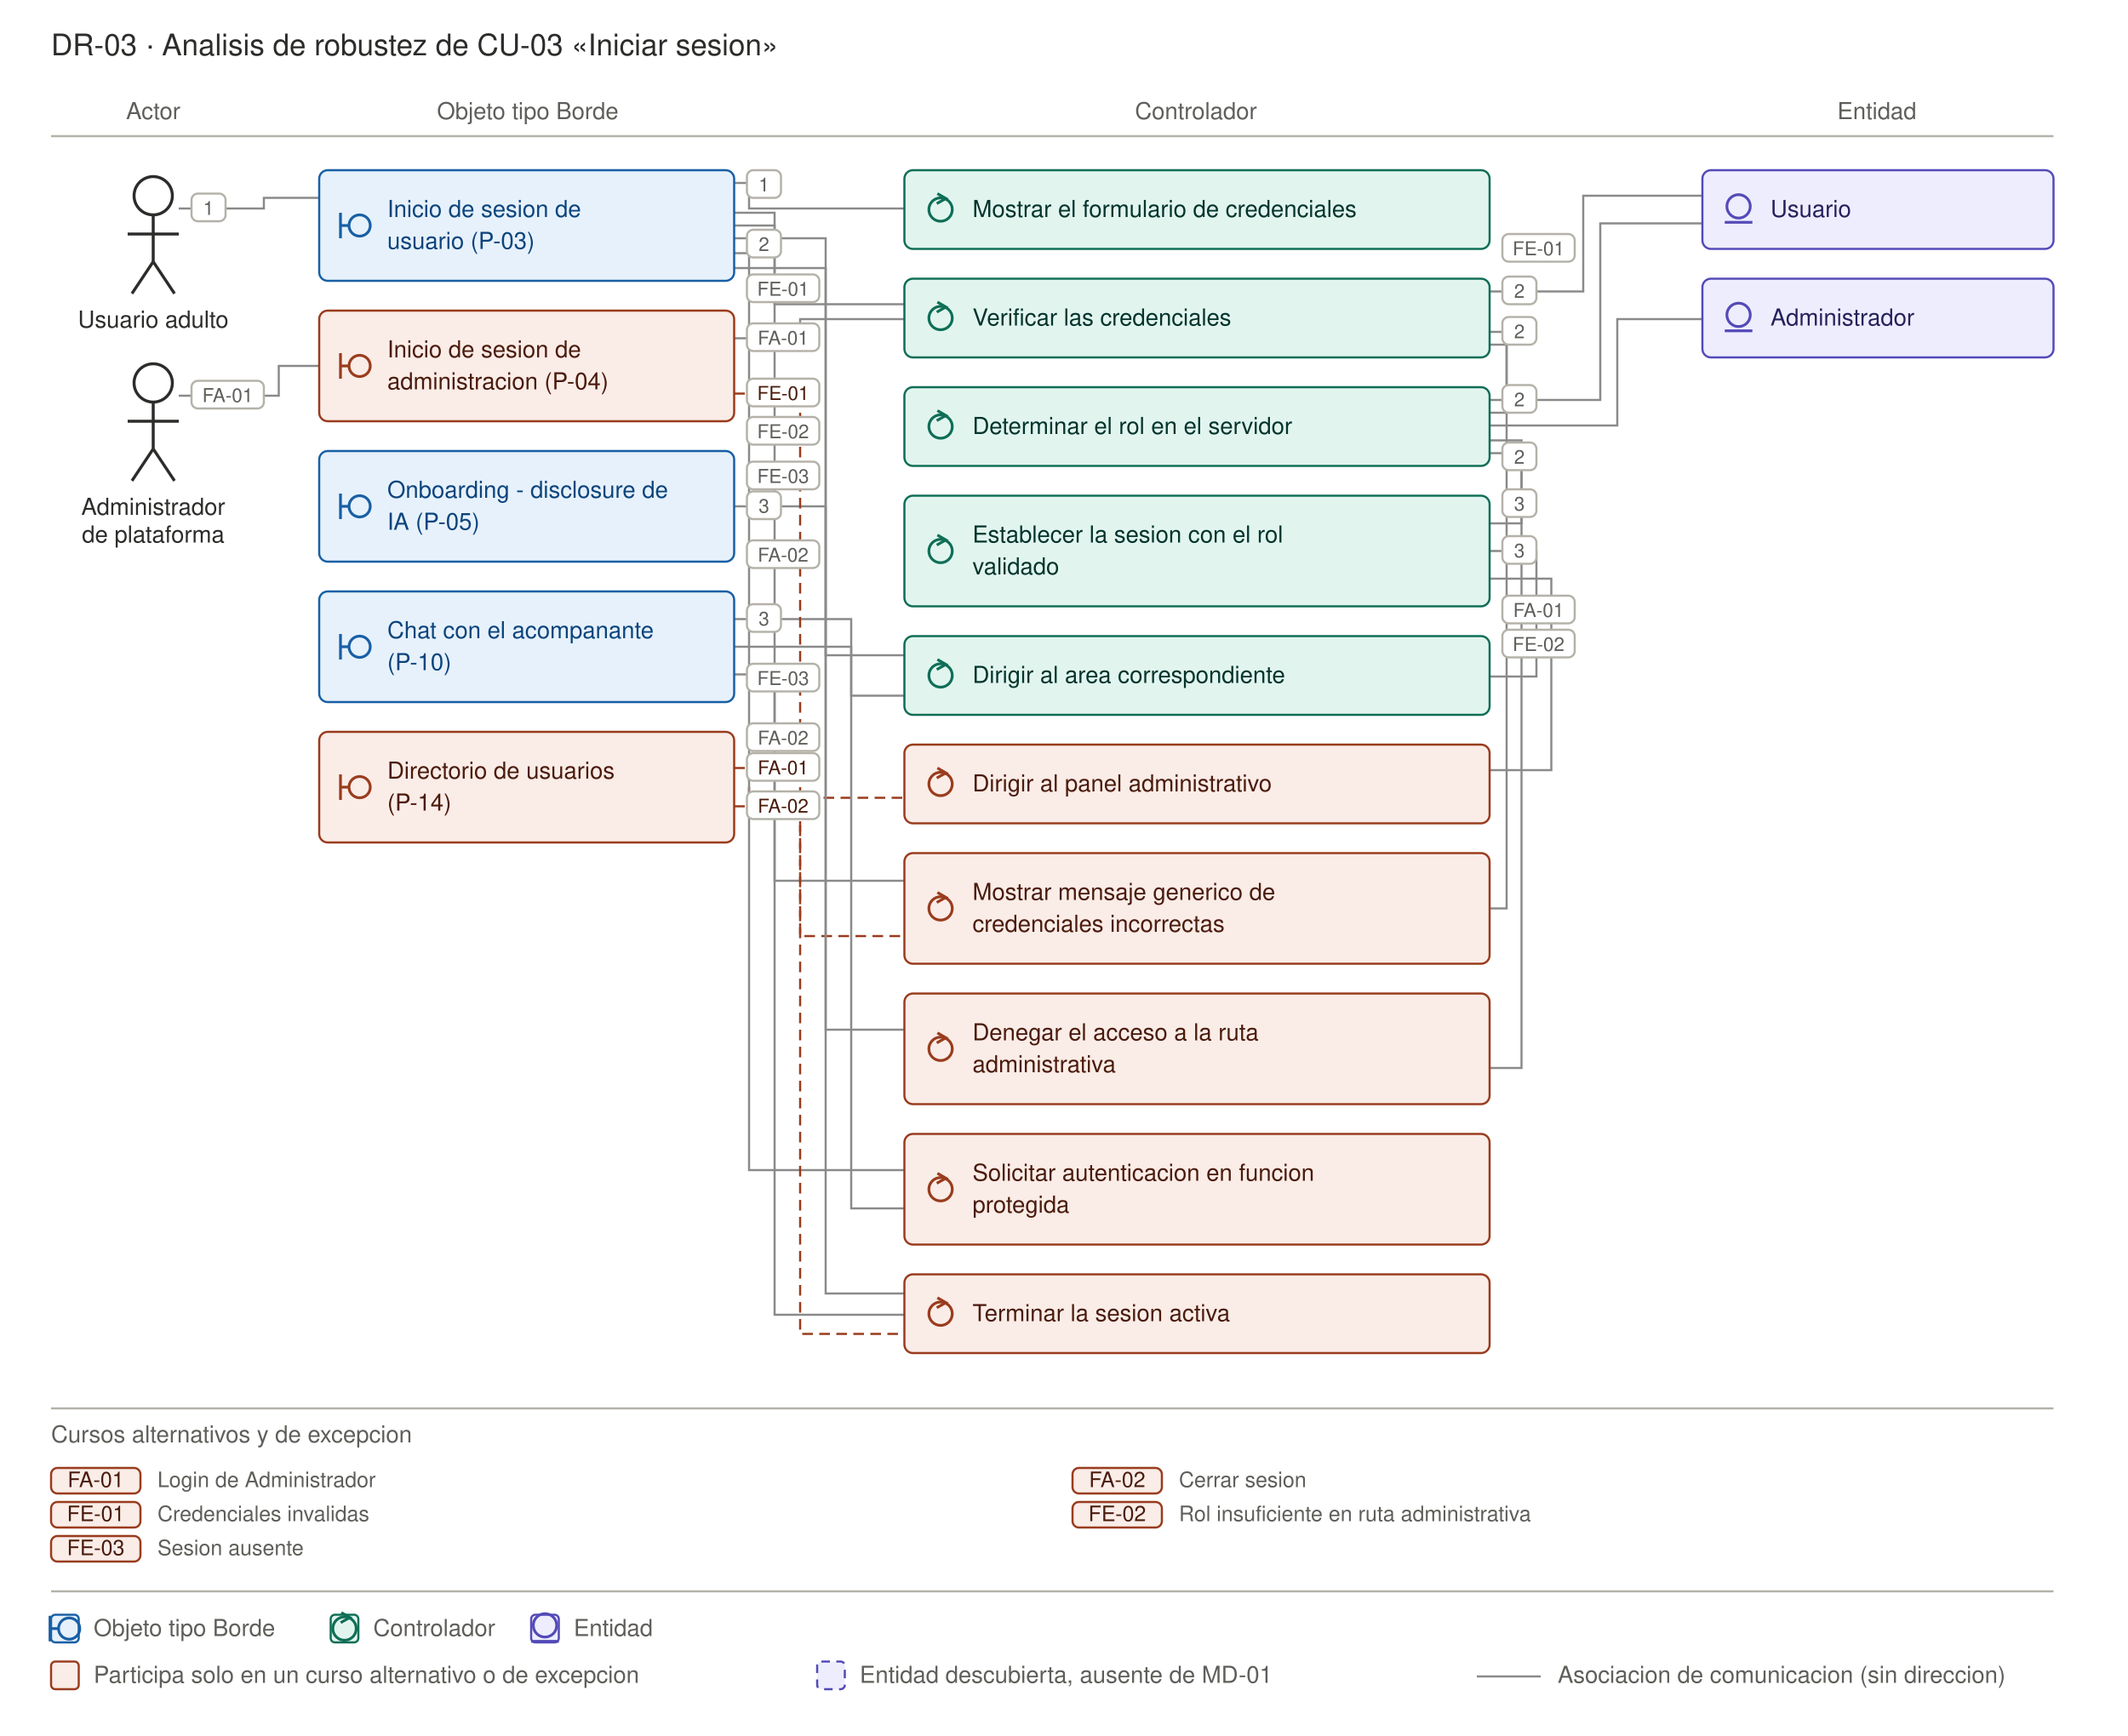
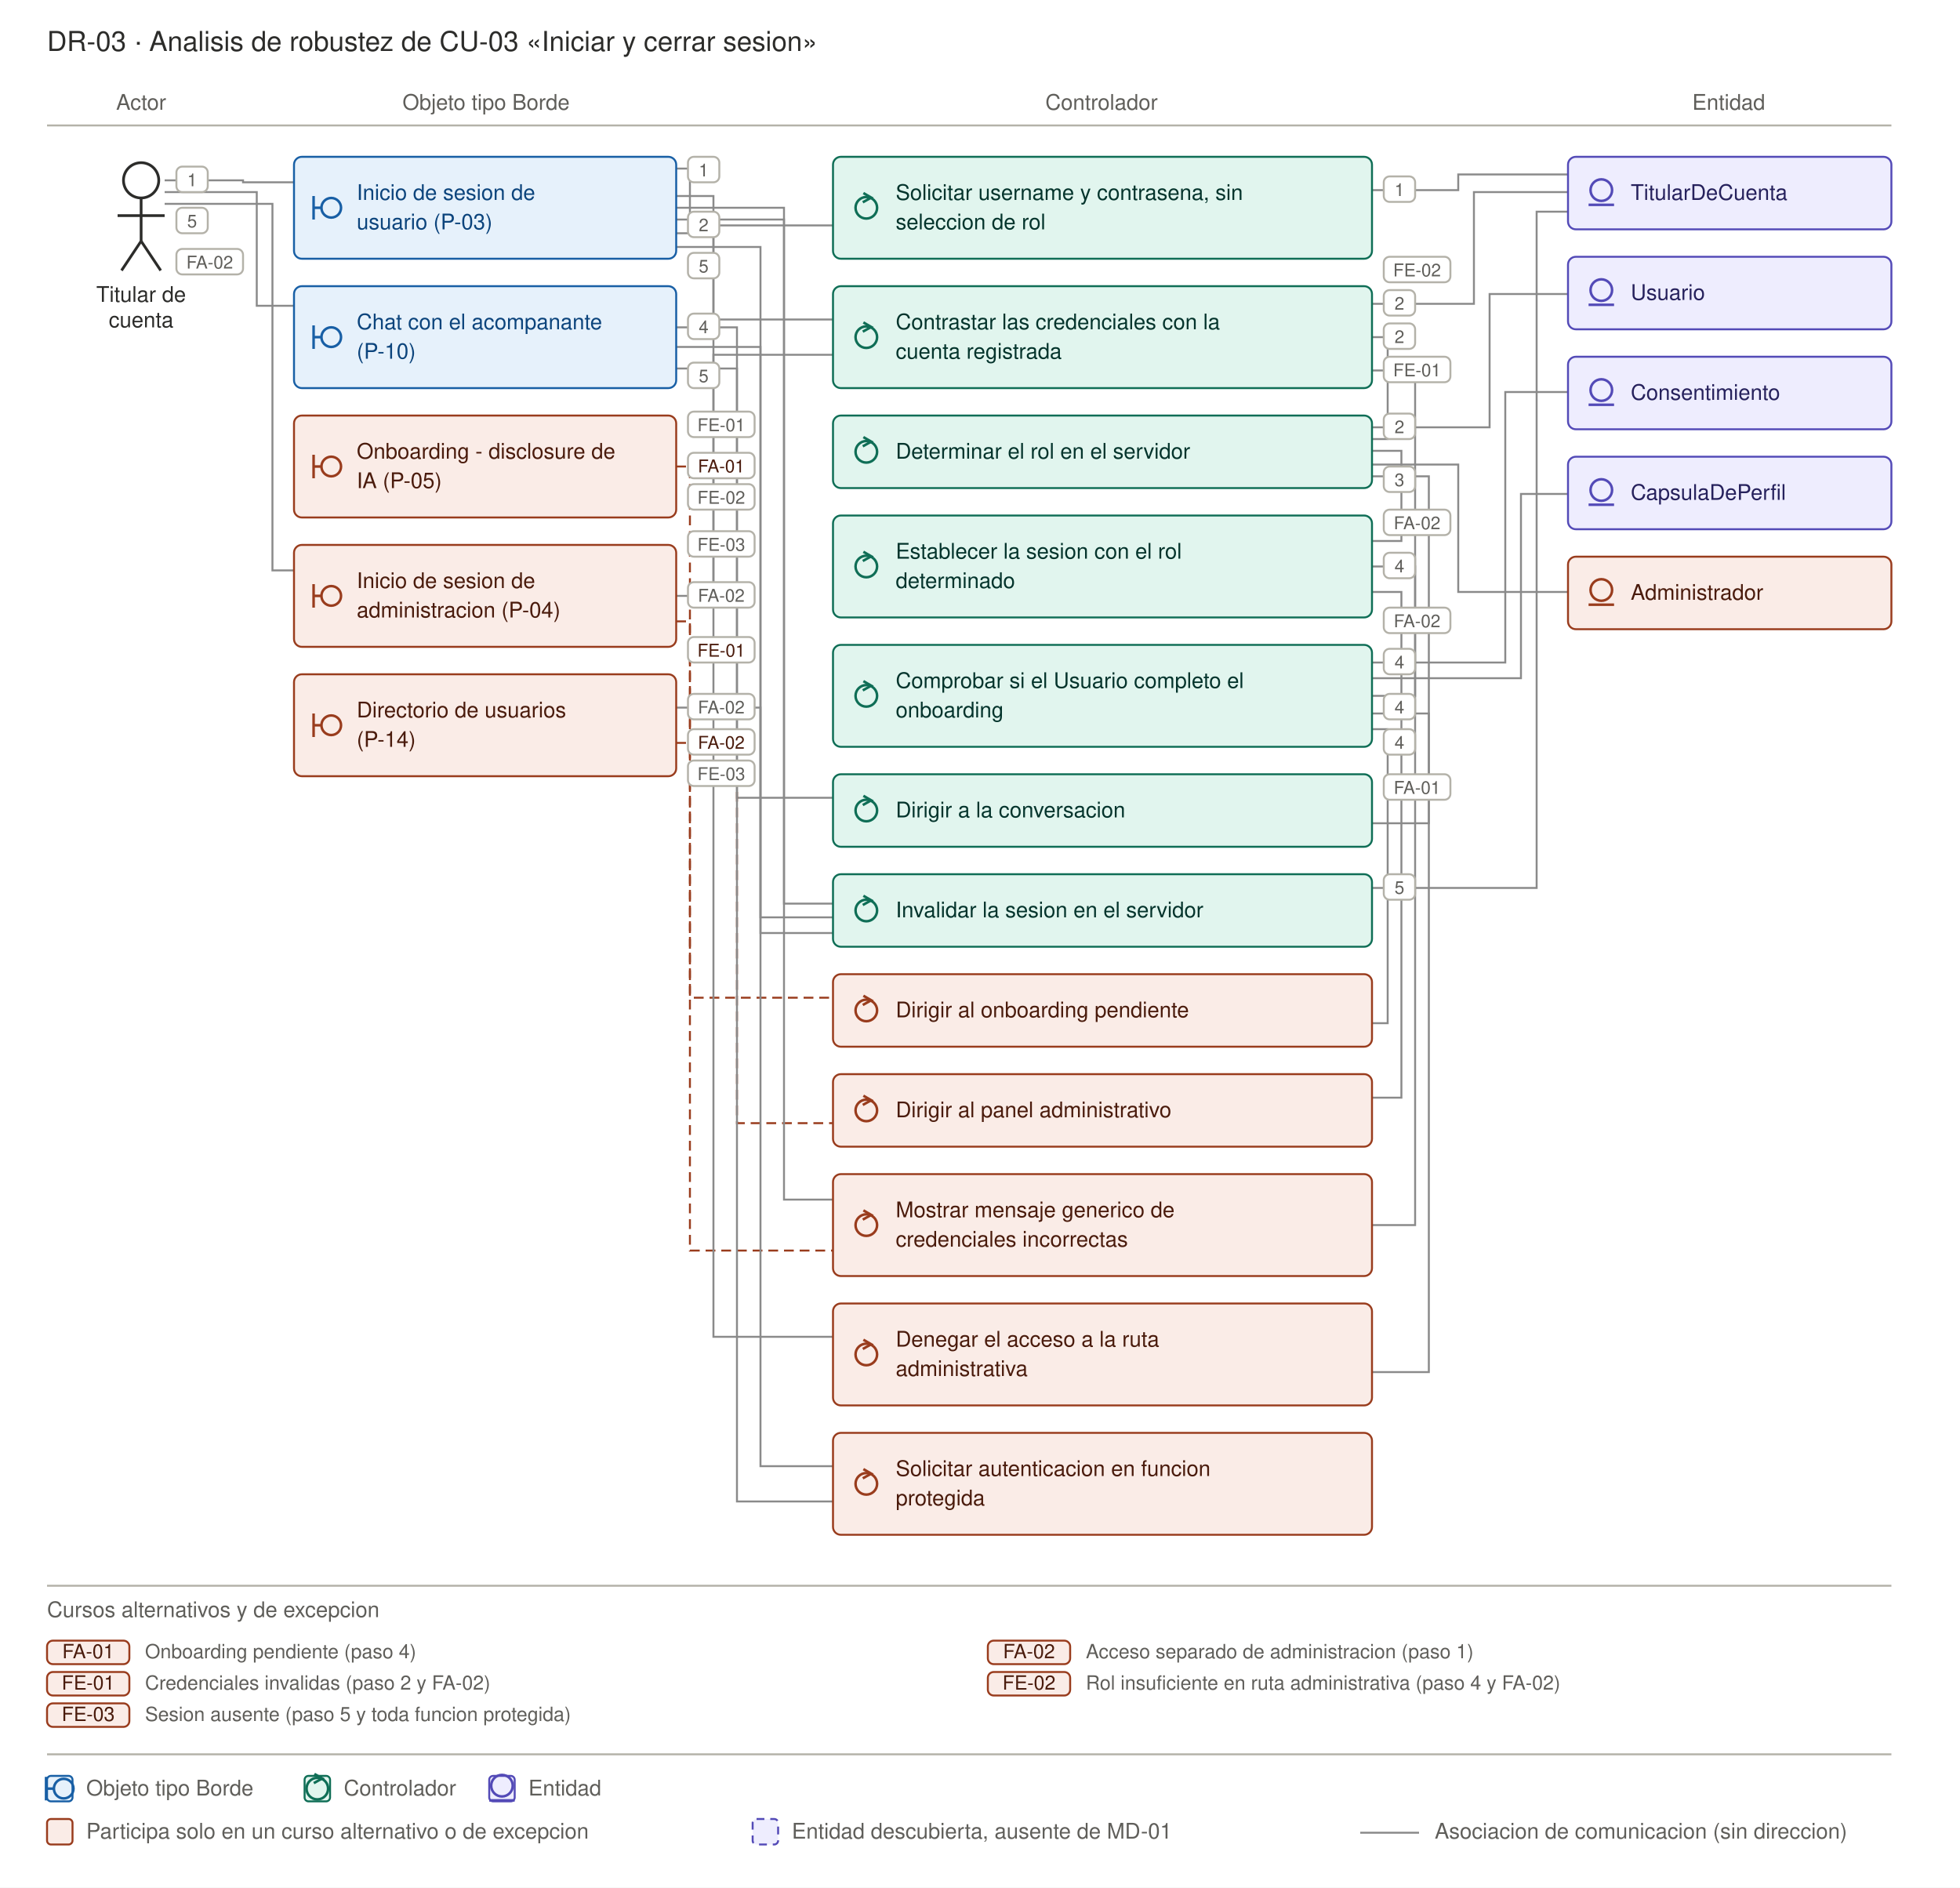
- <svg xmlns="http://www.w3.org/2000/svg" width="1000" height="816" viewBox="0 0 1000 816" role="img" font-family="Segoe UI, Helvetica, Arial, sans-serif">
-   <rect x="0" y="0" width="1000" height="816" fill="#FFFFFF" />
-   <text x="24" y="26" font-size="14" font-weight="500" fill="#2C2C2A">DR-03 · Analisis de robustez de CU-03 «Iniciar sesion»</text>
+ <svg xmlns="http://www.w3.org/2000/svg" width="1000" height="963" viewBox="0 0 1000 963" role="img" font-family="Segoe UI, Helvetica, Arial, sans-serif">
+   <rect x="0" y="0" width="1000" height="963" fill="#FFFFFF" />
+   <text x="24" y="26" font-size="14" font-weight="500" fill="#2C2C2A">DR-03 · Analisis de robustez de CU-03 «Iniciar y cerrar sesion»</text>
  <g font-size="11" font-weight="500" fill="#5F5E5A" text-anchor="middle">
    <text x="72" y="56">Actor</text>
    <text x="248" y="56">Objeto tipo Borde</text>
    <text x="562" y="56">Controlador</text>
    <text x="882" y="56">Entidad</text>
  </g>
  <line x1="24" y1="64" x2="965" y2="64" stroke="#B4B2A9" stroke-width="1" />
  <g fill="none" stroke="#8a8a8a" stroke-width="1">
-     <polyline points="84,98 124,98 124,93 150,93" />
-     <polyline points="84,186 131,186 131,172 150,172" />
-     <polyline points="345,86 352,86 352,98 425,98" />
-     <polyline points="345,100 364,100 364,143 425,143" />
-     <polyline points="345,159 376,159 376,150 425,150" />
-     <polyline points="700,137 744,137 744,92 800,92" />
-     <polyline points="700,156 708,156 708,194 700,194" />
-     <polyline points="700,188 752,188 752,105 800,105" />
-     <polyline points="700,200 760,200 760,150 800,150" />
-     <polyline points="700,207 715,207 715,246 700,246" />
-     <polyline points="700,259 722,259 722,318 700,318" />
-     <polyline points="345,238 388,238 388,308 425,308" />
-     <polyline points="345,291 400,291 400,327 425,327" />
-     <polyline points="700,272 729,272 729,362 700,362" />
-     <polyline points="345,361 352,361 352,375 425,375" stroke="#993C1D" stroke-dasharray="5 3" />
-     <polyline points="700,162 708,162 708,427 700,427" />
-     <polyline points="345,106 364,106 364,414 425,414" />
-     <polyline points="345,185 376,185 376,440 425,440" stroke="#993C1D" stroke-dasharray="5 3" />
-     <polyline points="700,213 715,213 715,502 700,502" />
-     <polyline points="345,112 388,112 388,484 425,484" />
-     <polyline points="345,304 400,304 400,568 425,568" />
-     <polyline points="345,119 352,119 352,550 425,550" />
-     <polyline points="345,317 364,317 364,618 425,618" />
-     <polyline points="345,379 376,379 376,627 425,627" stroke="#993C1D" stroke-dasharray="5 3" />
-     <polyline points="345,126 388,126 388,608 425,608" />
+     <polyline points="84,92 124,92 124,93 150,93" />
+     <polyline points="345,86 352,86 352,115 425,115" />
+     <polyline points="700,97 744,97 744,89 800,89" />
+     <polyline points="345,100 364,100 364,163 425,163" />
+     <polyline points="700,155 752,155 752,98 800,98" />
+     <polyline points="700,172 708,172 708,224 700,224" />
+     <polyline points="700,218 760,218 760,150 800,150" />
+     <polyline points="700,230 715,230 715,276 700,276" />
+     <polyline points="700,289 722,289 722,355 700,355" />
+     <polyline points="700,338 768,338 768,200 800,200" />
+     <polyline points="700,346 776,346 776,252 800,252" />
+     <polyline points="700,364 729,364 729,420 700,420" />
+     <polyline points="345,167 376,167 376,407 425,407" />
+     <polyline points="84,98 131,98 131,156 150,156" />
+     <polyline points="345,177 388,177 388,468 425,468" />
+     <polyline points="700,453 784,453 784,108 800,108" />
+     <polyline points="345,106 400,106 400,461 425,461" />
+     <polyline points="700,372 708,372 708,522 700,522" />
+     <polyline points="345,238 352,238 352,509 425,509" stroke="#993C1D" stroke-dasharray="5 3" />
+     <polyline points="84,104 139,104 139,291 150,291" />
+     <polyline points="345,304 364,304 364,181 425,181" />
+     <polyline points="700,237 744,237 744,302 800,302" />
+     <polyline points="700,302 715,302 715,560 700,560" />
+     <polyline points="345,379 376,379 376,573 425,573" stroke="#993C1D" stroke-dasharray="5 3" />
+     <polyline points="345,361 388,361 388,476 425,476" />
+     <polyline points="700,189 722,189 722,625 700,625" />
+     <polyline points="345,112 400,112 400,612 425,612" />
+     <polyline points="345,317 352,317 352,638 425,638" stroke="#993C1D" stroke-dasharray="5 3" />
+     <polyline points="700,243 729,243 729,700 700,700" />
+     <polyline points="345,119 364,119 364,682 425,682" />
+     <polyline points="345,188 376,188 376,766 425,766" />
+     <polyline points="345,126 388,126 388,748 425,748" />
  </g>
  <g fill="none" stroke="#2C2C2A" stroke-width="1.4">
    <circle cx="72.0" cy="92" r="9" />
    <line x1="72.0" y1="101" x2="72.0" y2="123" />
    <line x1="60.0" y1="110" x2="84.0" y2="110" />
    <line x1="72.0" y1="123" x2="62.0" y2="138" />
    <line x1="72.0" y1="123" x2="82.0" y2="138" />
  </g>
  <g font-size="11" text-anchor="middle" fill="#2C2C2A">
-     <text x="72" y="154">Usuario adulto</text>
-   </g>
-   <g fill="none" stroke="#2C2C2A" stroke-width="1.4">
-     <circle cx="72.0" cy="180" r="9" />
-     <line x1="72.0" y1="189" x2="72.0" y2="211" />
-     <line x1="60.0" y1="198" x2="84.0" y2="198" />
-     <line x1="72.0" y1="211" x2="62.0" y2="226" />
-     <line x1="72.0" y1="211" x2="82.0" y2="226" />
-   </g>
-   <g font-size="11" text-anchor="middle" fill="#2C2C2A">
-     <text x="72" y="242">Administrador</text>
-     <text x="72" y="255">de plataforma</text>
+     <text x="72" y="154">Titular de</text>
+     <text x="72" y="167">cuenta</text>
  </g>
  <rect x="150" y="80" width="195" height="52" rx="4" fill="#E6F1FB" stroke="#185FA5" />
  <g fill="none" stroke="#185FA5" stroke-width="1.3">
    <line x1="160" y1="100.0" x2="160" y2="112.0" />
    <line x1="160" y1="106.0" x2="164" y2="106.0" />
    <circle cx="169" cy="106.0" r="5" />
  </g>
  <g font-size="11" fill="#0C447C">
    <text x="182" y="102">Inicio de sesion de</text>
    <text x="182" y="117">usuario (P-03)</text>
  </g>
-   <rect x="150" y="146" width="195" height="52" rx="4" fill="#FAECE7" stroke="#993C1D" />
-   <g fill="none" stroke="#993C1D" stroke-width="1.3">
+   <rect x="150" y="146" width="195" height="52" rx="4" fill="#E6F1FB" stroke="#185FA5" />
+   <g fill="none" stroke="#185FA5" stroke-width="1.3">
    <line x1="160" y1="166.0" x2="160" y2="178.0" />
    <line x1="160" y1="172.0" x2="164" y2="172.0" />
    <circle cx="169" cy="172.0" r="5" />
  </g>
-   <g font-size="11" fill="#4A1B0C">
-     <text x="182" y="168">Inicio de sesion de</text>
-     <text x="182" y="183">administracion (P-04)</text>
-   </g>
-   <rect x="150" y="212" width="195" height="52" rx="4" fill="#E6F1FB" stroke="#185FA5" />
-   <g fill="none" stroke="#185FA5" stroke-width="1.3">
+   <g font-size="11" fill="#0C447C">
+     <text x="182" y="168">Chat con el acompanante</text>
+     <text x="182" y="183">(P-10)</text>
+   </g>
+   <rect x="150" y="212" width="195" height="52" rx="4" fill="#FAECE7" stroke="#993C1D" />
+   <g fill="none" stroke="#993C1D" stroke-width="1.3">
    <line x1="160" y1="232.0" x2="160" y2="244.0" />
    <line x1="160" y1="238.0" x2="164" y2="238.0" />
    <circle cx="169" cy="238.0" r="5" />
  </g>
-   <g font-size="11" fill="#0C447C">
+   <g font-size="11" fill="#4A1B0C">
    <text x="182" y="234">Onboarding - disclosure de</text>
    <text x="182" y="249">IA (P-05)</text>
  </g>
-   <rect x="150" y="278" width="195" height="52" rx="4" fill="#E6F1FB" stroke="#185FA5" />
-   <g fill="none" stroke="#185FA5" stroke-width="1.3">
+   <rect x="150" y="278" width="195" height="52" rx="4" fill="#FAECE7" stroke="#993C1D" />
+   <g fill="none" stroke="#993C1D" stroke-width="1.3">
    <line x1="160" y1="298.0" x2="160" y2="310.0" />
    <line x1="160" y1="304.0" x2="164" y2="304.0" />
    <circle cx="169" cy="304.0" r="5" />
  </g>
-   <g font-size="11" fill="#0C447C">
-     <text x="182" y="300">Chat con el acompanante</text>
-     <text x="182" y="315">(P-10)</text>
+   <g font-size="11" fill="#4A1B0C">
+     <text x="182" y="300">Inicio de sesion de</text>
+     <text x="182" y="315">administracion (P-04)</text>
  </g>
  <rect x="150" y="344" width="195" height="52" rx="4" fill="#FAECE7" stroke="#993C1D" />
  <g fill="none" stroke="#993C1D" stroke-width="1.3">
    <line x1="160" y1="364.0" x2="160" y2="376.0" />
    <line x1="160" y1="370.0" x2="164" y2="370.0" />
    <circle cx="169" cy="370.0" r="5" />
  </g>
  <g font-size="11" fill="#4A1B0C">
    <text x="182" y="366">Directorio de usuarios</text>
    <text x="182" y="381">(P-14)</text>
  </g>
-   <rect x="425" y="80" width="275" height="37" rx="4" fill="#E1F5EE" stroke="#0F6E56" />
-   <g fill="none" stroke="#0F6E56" stroke-width="1.3">
-     <circle cx="442" cy="98.5" r="5.5" />
-     <polyline points="440.5,91.0 444.5,93.3 440.2,95.7" />
-   </g>
-   <g font-size="11" fill="#04342C">
-     <text x="457" y="102">Mostrar el formulario de credenciales</text>
-   </g>
-   <rect x="425" y="131" width="275" height="37" rx="4" fill="#E1F5EE" stroke="#0F6E56" />
-   <g fill="none" stroke="#0F6E56" stroke-width="1.3">
-     <circle cx="442" cy="149.5" r="5.5" />
-     <polyline points="440.5,142.0 444.5,144.3 440.2,146.7" />
-   </g>
-   <g font-size="11" fill="#04342C">
-     <text x="457" y="153">Verificar las credenciales</text>
-   </g>
-   <rect x="425" y="182" width="275" height="37" rx="4" fill="#E1F5EE" stroke="#0F6E56" />
-   <g fill="none" stroke="#0F6E56" stroke-width="1.3">
-     <circle cx="442" cy="200.5" r="5.5" />
-     <polyline points="440.5,193.0 444.5,195.3 440.2,197.7" />
-   </g>
-   <g font-size="11" fill="#04342C">
-     <text x="457" y="204">Determinar el rol en el servidor</text>
-   </g>
-   <rect x="425" y="233" width="275" height="52" rx="4" fill="#E1F5EE" stroke="#0F6E56" />
-   <g fill="none" stroke="#0F6E56" stroke-width="1.3">
-     <circle cx="442" cy="259.0" r="5.5" />
-     <polyline points="440.5,251.5 444.5,253.8 440.2,256.2" />
-   </g>
-   <g font-size="11" fill="#04342C">
-     <text x="457" y="255">Establecer la sesion con el rol</text>
-     <text x="457" y="270">validado</text>
-   </g>
-   <rect x="425" y="299" width="275" height="37" rx="4" fill="#E1F5EE" stroke="#0F6E56" />
-   <g fill="none" stroke="#0F6E56" stroke-width="1.3">
-     <circle cx="442" cy="317.5" r="5.5" />
-     <polyline points="440.5,310.0 444.5,312.3 440.2,314.7" />
-   </g>
-   <g font-size="11" fill="#04342C">
-     <text x="457" y="321">Dirigir al area correspondiente</text>
-   </g>
-   <rect x="425" y="350" width="275" height="37" rx="4" fill="#FAECE7" stroke="#993C1D" />
-   <g fill="none" stroke="#993C1D" stroke-width="1.3">
-     <circle cx="442" cy="368.5" r="5.5" />
-     <polyline points="440.5,361.0 444.5,363.3 440.2,365.7" />
-   </g>
-   <g font-size="11" fill="#4A1B0C">
-     <text x="457" y="372">Dirigir al panel administrativo</text>
-   </g>
-   <rect x="425" y="401" width="275" height="52" rx="4" fill="#FAECE7" stroke="#993C1D" />
-   <g fill="none" stroke="#993C1D" stroke-width="1.3">
-     <circle cx="442" cy="427.0" r="5.5" />
-     <polyline points="440.5,419.5 444.5,421.8 440.2,424.2" />
-   </g>
-   <g font-size="11" fill="#4A1B0C">
-     <text x="457" y="423">Mostrar mensaje generico de</text>
-     <text x="457" y="438">credenciales incorrectas</text>
-   </g>
-   <rect x="425" y="467" width="275" height="52" rx="4" fill="#FAECE7" stroke="#993C1D" />
-   <g fill="none" stroke="#993C1D" stroke-width="1.3">
-     <circle cx="442" cy="493.0" r="5.5" />
-     <polyline points="440.5,485.5 444.5,487.8 440.2,490.2" />
-   </g>
-   <g font-size="11" fill="#4A1B0C">
-     <text x="457" y="489">Denegar el acceso a la ruta</text>
-     <text x="457" y="504">administrativa</text>
-   </g>
-   <rect x="425" y="533" width="275" height="52" rx="4" fill="#FAECE7" stroke="#993C1D" />
-   <g fill="none" stroke="#993C1D" stroke-width="1.3">
-     <circle cx="442" cy="559.0" r="5.5" />
-     <polyline points="440.5,551.5 444.5,553.8 440.2,556.2" />
-   </g>
-   <g font-size="11" fill="#4A1B0C">
-     <text x="457" y="555">Solicitar autenticacion en funcion</text>
-     <text x="457" y="570">protegida</text>
-   </g>
-   <rect x="425" y="599" width="275" height="37" rx="4" fill="#FAECE7" stroke="#993C1D" />
-   <g fill="none" stroke="#993C1D" stroke-width="1.3">
-     <circle cx="442" cy="617.5" r="5.5" />
-     <polyline points="440.5,610.0 444.5,612.3 440.2,614.7" />
-   </g>
-   <g font-size="11" fill="#4A1B0C">
-     <text x="457" y="621">Terminar la sesion activa</text>
+   <rect x="425" y="80" width="275" height="52" rx="4" fill="#E1F5EE" stroke="#0F6E56" />
+   <g fill="none" stroke="#0F6E56" stroke-width="1.3">
+     <circle cx="442" cy="106.0" r="5.5" />
+     <polyline points="440.5,98.5 444.5,100.8 440.2,103.2" />
+   </g>
+   <g font-size="11" fill="#04342C">
+     <text x="457" y="102">Solicitar username y contrasena, sin</text>
+     <text x="457" y="117">seleccion de rol</text>
+   </g>
+   <rect x="425" y="146" width="275" height="52" rx="4" fill="#E1F5EE" stroke="#0F6E56" />
+   <g fill="none" stroke="#0F6E56" stroke-width="1.3">
+     <circle cx="442" cy="172.0" r="5.5" />
+     <polyline points="440.5,164.5 444.5,166.8 440.2,169.2" />
+   </g>
+   <g font-size="11" fill="#04342C">
+     <text x="457" y="168">Contrastar las credenciales con la</text>
+     <text x="457" y="183">cuenta registrada</text>
+   </g>
+   <rect x="425" y="212" width="275" height="37" rx="4" fill="#E1F5EE" stroke="#0F6E56" />
+   <g fill="none" stroke="#0F6E56" stroke-width="1.3">
+     <circle cx="442" cy="230.5" r="5.5" />
+     <polyline points="440.5,223.0 444.5,225.3 440.2,227.7" />
+   </g>
+   <g font-size="11" fill="#04342C">
+     <text x="457" y="234">Determinar el rol en el servidor</text>
+   </g>
+   <rect x="425" y="263" width="275" height="52" rx="4" fill="#E1F5EE" stroke="#0F6E56" />
+   <g fill="none" stroke="#0F6E56" stroke-width="1.3">
+     <circle cx="442" cy="289.0" r="5.5" />
+     <polyline points="440.5,281.5 444.5,283.8 440.2,286.2" />
+   </g>
+   <g font-size="11" fill="#04342C">
+     <text x="457" y="285">Establecer la sesion con el rol</text>
+     <text x="457" y="300">determinado</text>
+   </g>
+   <rect x="425" y="329" width="275" height="52" rx="4" fill="#E1F5EE" stroke="#0F6E56" />
+   <g fill="none" stroke="#0F6E56" stroke-width="1.3">
+     <circle cx="442" cy="355.0" r="5.5" />
+     <polyline points="440.5,347.5 444.5,349.8 440.2,352.2" />
+   </g>
+   <g font-size="11" fill="#04342C">
+     <text x="457" y="351">Comprobar si el Usuario completo el</text>
+     <text x="457" y="366">onboarding</text>
+   </g>
+   <rect x="425" y="395" width="275" height="37" rx="4" fill="#E1F5EE" stroke="#0F6E56" />
+   <g fill="none" stroke="#0F6E56" stroke-width="1.3">
+     <circle cx="442" cy="413.5" r="5.5" />
+     <polyline points="440.5,406.0 444.5,408.3 440.2,410.7" />
+   </g>
+   <g font-size="11" fill="#04342C">
+     <text x="457" y="417">Dirigir a la conversacion</text>
+   </g>
+   <rect x="425" y="446" width="275" height="37" rx="4" fill="#E1F5EE" stroke="#0F6E56" />
+   <g fill="none" stroke="#0F6E56" stroke-width="1.3">
+     <circle cx="442" cy="464.5" r="5.5" />
+     <polyline points="440.5,457.0 444.5,459.3 440.2,461.7" />
+   </g>
+   <g font-size="11" fill="#04342C">
+     <text x="457" y="468">Invalidar la sesion en el servidor</text>
+   </g>
+   <rect x="425" y="497" width="275" height="37" rx="4" fill="#FAECE7" stroke="#993C1D" />
+   <g fill="none" stroke="#993C1D" stroke-width="1.3">
+     <circle cx="442" cy="515.5" r="5.5" />
+     <polyline points="440.5,508.0 444.5,510.3 440.2,512.7" />
+   </g>
+   <g font-size="11" fill="#4A1B0C">
+     <text x="457" y="519">Dirigir al onboarding pendiente</text>
+   </g>
+   <rect x="425" y="548" width="275" height="37" rx="4" fill="#FAECE7" stroke="#993C1D" />
+   <g fill="none" stroke="#993C1D" stroke-width="1.3">
+     <circle cx="442" cy="566.5" r="5.5" />
+     <polyline points="440.5,559.0 444.5,561.3 440.2,563.7" />
+   </g>
+   <g font-size="11" fill="#4A1B0C">
+     <text x="457" y="570">Dirigir al panel administrativo</text>
+   </g>
+   <rect x="425" y="599" width="275" height="52" rx="4" fill="#FAECE7" stroke="#993C1D" />
+   <g fill="none" stroke="#993C1D" stroke-width="1.3">
+     <circle cx="442" cy="625.0" r="5.5" />
+     <polyline points="440.5,617.5 444.5,619.8 440.2,622.2" />
+   </g>
+   <g font-size="11" fill="#4A1B0C">
+     <text x="457" y="621">Mostrar mensaje generico de</text>
+     <text x="457" y="636">credenciales incorrectas</text>
+   </g>
+   <rect x="425" y="665" width="275" height="52" rx="4" fill="#FAECE7" stroke="#993C1D" />
+   <g fill="none" stroke="#993C1D" stroke-width="1.3">
+     <circle cx="442" cy="691.0" r="5.5" />
+     <polyline points="440.5,683.5 444.5,685.8 440.2,688.2" />
+   </g>
+   <g font-size="11" fill="#4A1B0C">
+     <text x="457" y="687">Denegar el acceso a la ruta</text>
+     <text x="457" y="702">administrativa</text>
+   </g>
+   <rect x="425" y="731" width="275" height="52" rx="4" fill="#FAECE7" stroke="#993C1D" />
+   <g fill="none" stroke="#993C1D" stroke-width="1.3">
+     <circle cx="442" cy="757.0" r="5.5" />
+     <polyline points="440.5,749.5 444.5,751.8 440.2,754.2" />
+   </g>
+   <g font-size="11" fill="#4A1B0C">
+     <text x="457" y="753">Solicitar autenticacion en funcion</text>
+     <text x="457" y="768">protegida</text>
  </g>
  <rect x="800" y="80" width="165" height="37" rx="4" fill="#EEEDFE" stroke="#534AB7" />
  <g fill="none" stroke="#534AB7" stroke-width="1.3">
    <circle cx="817" cy="97.0" r="5.5" />
    <line x1="810.5" y1="104.5" x2="823.5" y2="104.5" />
  </g>
  <g font-size="11" fill="#26215C">
-     <text x="832" y="102">Usuario</text>
+     <text x="832" y="102">TitularDeCuenta</text>
  </g>
  <rect x="800" y="131" width="165" height="37" rx="4" fill="#EEEDFE" stroke="#534AB7" />
  <g fill="none" stroke="#534AB7" stroke-width="1.3">
    <circle cx="817" cy="148.0" r="5.5" />
    <line x1="810.5" y1="155.5" x2="823.5" y2="155.5" />
  </g>
  <g font-size="11" fill="#26215C">
-     <text x="832" y="153">Administrador</text>
+     <text x="832" y="153">Usuario</text>
+   </g>
+   <rect x="800" y="182" width="165" height="37" rx="4" fill="#EEEDFE" stroke="#534AB7" />
+   <g fill="none" stroke="#534AB7" stroke-width="1.3">
+     <circle cx="817" cy="199.0" r="5.5" />
+     <line x1="810.5" y1="206.5" x2="823.5" y2="206.5" />
+   </g>
+   <g font-size="11" fill="#26215C">
+     <text x="832" y="204">Consentimiento</text>
+   </g>
+   <rect x="800" y="233" width="165" height="37" rx="4" fill="#EEEDFE" stroke="#534AB7" />
+   <g fill="none" stroke="#534AB7" stroke-width="1.3">
+     <circle cx="817" cy="250.0" r="5.5" />
+     <line x1="810.5" y1="257.5" x2="823.5" y2="257.5" />
+   </g>
+   <g font-size="11" fill="#26215C">
+     <text x="832" y="255">CapsulaDePerfil</text>
+   </g>
+   <rect x="800" y="284" width="165" height="37" rx="4" fill="#FAECE7" stroke="#993C1D" />
+   <g fill="none" stroke="#993C1D" stroke-width="1.3">
+     <circle cx="817" cy="301.0" r="5.5" />
+     <line x1="810.5" y1="308.5" x2="823.5" y2="308.5" />
+   </g>
+   <g font-size="11" fill="#4A1B0C">
+     <text x="832" y="306">Administrador</text>
  </g>
  <g font-size="9" text-anchor="middle">
-     <rect x="90" y="91" width="16" height="13" rx="3" fill="#FFFFFF" stroke="#B4B2A9" />
-     <text x="98" y="101" fill="#5F5E5A">1</text>
-     <rect x="90" y="179" width="34" height="13" rx="3" fill="#FFFFFF" stroke="#B4B2A9" />
-     <text x="107" y="189" fill="#5F5E5A">FA-01</text>
+     <rect x="90" y="85" width="16" height="13" rx="3" fill="#FFFFFF" stroke="#B4B2A9" />
+     <text x="98" y="95" fill="#5F5E5A">1</text>
    <rect x="351" y="80" width="16" height="13" rx="3" fill="#FFFFFF" stroke="#B4B2A9" />
    <text x="359" y="90" fill="#5F5E5A">1</text>
+     <rect x="706" y="90" width="16" height="13" rx="3" fill="#FFFFFF" stroke="#B4B2A9" />
+     <text x="714" y="100" fill="#5F5E5A">1</text>
    <rect x="351" y="108" width="16" height="13" rx="3" fill="#FFFFFF" stroke="#B4B2A9" />
    <text x="359" y="118" fill="#5F5E5A">2</text>
-     <rect x="351" y="152" width="34" height="13" rx="3" fill="#FFFFFF" stroke="#B4B2A9" />
-     <text x="368" y="162" fill="#5F5E5A">FA-01</text>
-     <rect x="706" y="130" width="16" height="13" rx="3" fill="#FFFFFF" stroke="#B4B2A9" />
-     <text x="714" y="140" fill="#5F5E5A">2</text>
-     <rect x="706" y="149" width="16" height="13" rx="3" fill="#FFFFFF" stroke="#B4B2A9" />
-     <text x="714" y="159" fill="#5F5E5A">2</text>
-     <rect x="706" y="181" width="16" height="13" rx="3" fill="#FFFFFF" stroke="#B4B2A9" />
-     <text x="714" y="191" fill="#5F5E5A">2</text>
-     <rect x="706" y="208" width="16" height="13" rx="3" fill="#FFFFFF" stroke="#B4B2A9" />
-     <text x="714" y="218" fill="#5F5E5A">2</text>
-     <rect x="706" y="230" width="16" height="13" rx="3" fill="#FFFFFF" stroke="#B4B2A9" />
-     <text x="714" y="240" fill="#5F5E5A">3</text>
-     <rect x="706" y="252" width="16" height="13" rx="3" fill="#FFFFFF" stroke="#B4B2A9" />
-     <text x="714" y="262" fill="#5F5E5A">3</text>
-     <rect x="351" y="231" width="16" height="13" rx="3" fill="#FFFFFF" stroke="#B4B2A9" />
-     <text x="359" y="241" fill="#5F5E5A">3</text>
-     <rect x="351" y="284" width="16" height="13" rx="3" fill="#FFFFFF" stroke="#B4B2A9" />
-     <text x="359" y="294" fill="#5F5E5A">3</text>
-     <rect x="706" y="280" width="34" height="13" rx="3" fill="#FFFFFF" stroke="#B4B2A9" />
-     <text x="723" y="290" fill="#5F5E5A">FA-01</text>
-     <rect x="351" y="354" width="34" height="13" rx="3" fill="#FFFFFF" stroke="#B4B2A9" />
-     <text x="368" y="364" fill="#4A1B0C">FA-01</text>
-     <rect x="706" y="110" width="34" height="13" rx="3" fill="#FFFFFF" stroke="#B4B2A9" />
-     <text x="723" y="120" fill="#5F5E5A">FE-01</text>
-     <rect x="351" y="129" width="34" height="13" rx="3" fill="#FFFFFF" stroke="#B4B2A9" />
-     <text x="368" y="139" fill="#5F5E5A">FE-01</text>
-     <rect x="351" y="178" width="34" height="13" rx="3" fill="#FFFFFF" stroke="#B4B2A9" />
-     <text x="368" y="188" fill="#4A1B0C">FE-01</text>
-     <rect x="706" y="296" width="34" height="13" rx="3" fill="#FFFFFF" stroke="#B4B2A9" />
-     <text x="723" y="306" fill="#5F5E5A">FE-02</text>
-     <rect x="351" y="196" width="34" height="13" rx="3" fill="#FFFFFF" stroke="#B4B2A9" />
-     <text x="368" y="206" fill="#5F5E5A">FE-02</text>
-     <rect x="351" y="312" width="34" height="13" rx="3" fill="#FFFFFF" stroke="#B4B2A9" />
-     <text x="368" y="322" fill="#5F5E5A">FE-03</text>
-     <rect x="351" y="217" width="34" height="13" rx="3" fill="#FFFFFF" stroke="#B4B2A9" />
-     <text x="368" y="227" fill="#5F5E5A">FE-03</text>
-     <rect x="351" y="340" width="34" height="13" rx="3" fill="#FFFFFF" stroke="#B4B2A9" />
-     <text x="368" y="350" fill="#5F5E5A">FA-02</text>
+     <rect x="706" y="148" width="16" height="13" rx="3" fill="#FFFFFF" stroke="#B4B2A9" />
+     <text x="714" y="158" fill="#5F5E5A">2</text>
+     <rect x="706" y="165" width="16" height="13" rx="3" fill="#FFFFFF" stroke="#B4B2A9" />
+     <text x="714" y="175" fill="#5F5E5A">2</text>
+     <rect x="706" y="211" width="16" height="13" rx="3" fill="#FFFFFF" stroke="#B4B2A9" />
+     <text x="714" y="221" fill="#5F5E5A">2</text>
+     <rect x="706" y="238" width="16" height="13" rx="3" fill="#FFFFFF" stroke="#B4B2A9" />
+     <text x="714" y="248" fill="#5F5E5A">3</text>
+     <rect x="706" y="282" width="16" height="13" rx="3" fill="#FFFFFF" stroke="#B4B2A9" />
+     <text x="714" y="292" fill="#5F5E5A">4</text>
+     <rect x="706" y="331" width="16" height="13" rx="3" fill="#FFFFFF" stroke="#B4B2A9" />
+     <text x="714" y="341" fill="#5F5E5A">4</text>
+     <rect x="706" y="354" width="16" height="13" rx="3" fill="#FFFFFF" stroke="#B4B2A9" />
+     <text x="714" y="364" fill="#5F5E5A">4</text>
+     <rect x="706" y="372" width="16" height="13" rx="3" fill="#FFFFFF" stroke="#B4B2A9" />
+     <text x="714" y="382" fill="#5F5E5A">4</text>
+     <rect x="351" y="160" width="16" height="13" rx="3" fill="#FFFFFF" stroke="#B4B2A9" />
+     <text x="359" y="170" fill="#5F5E5A">4</text>
+     <rect x="90" y="106" width="16" height="13" rx="3" fill="#FFFFFF" stroke="#B4B2A9" />
+     <text x="98" y="116" fill="#5F5E5A">5</text>
+     <rect x="351" y="185" width="16" height="13" rx="3" fill="#FFFFFF" stroke="#B4B2A9" />
+     <text x="359" y="195" fill="#5F5E5A">5</text>
+     <rect x="706" y="446" width="16" height="13" rx="3" fill="#FFFFFF" stroke="#B4B2A9" />
+     <text x="714" y="456" fill="#5F5E5A">5</text>
+     <rect x="351" y="129" width="16" height="13" rx="3" fill="#FFFFFF" stroke="#B4B2A9" />
+     <text x="359" y="139" fill="#5F5E5A">5</text>
+     <rect x="706" y="395" width="34" height="13" rx="3" fill="#FFFFFF" stroke="#B4B2A9" />
+     <text x="723" y="405" fill="#5F5E5A">FA-01</text>
+     <rect x="351" y="231" width="34" height="13" rx="3" fill="#FFFFFF" stroke="#B4B2A9" />
+     <text x="368" y="241" fill="#4A1B0C">FA-01</text>
+     <rect x="90" y="127" width="34" height="13" rx="3" fill="#FFFFFF" stroke="#B4B2A9" />
+     <text x="107" y="137" fill="#5F5E5A">FA-02</text>
+     <rect x="351" y="297" width="34" height="13" rx="3" fill="#FFFFFF" stroke="#B4B2A9" />
+     <text x="368" y="307" fill="#5F5E5A">FA-02</text>
+     <rect x="706" y="260" width="34" height="13" rx="3" fill="#FFFFFF" stroke="#B4B2A9" />
+     <text x="723" y="270" fill="#5F5E5A">FA-02</text>
+     <rect x="706" y="310" width="34" height="13" rx="3" fill="#FFFFFF" stroke="#B4B2A9" />
+     <text x="723" y="320" fill="#5F5E5A">FA-02</text>
    <rect x="351" y="372" width="34" height="13" rx="3" fill="#FFFFFF" stroke="#B4B2A9" />
    <text x="368" y="382" fill="#4A1B0C">FA-02</text>
-     <rect x="351" y="254" width="34" height="13" rx="3" fill="#FFFFFF" stroke="#B4B2A9" />
-     <text x="368" y="264" fill="#5F5E5A">FA-02</text>
-   </g>
-   <line x1="24" y1="662" x2="965" y2="662" stroke="#B4B2A9" stroke-width="1" />
-   <text x="24" y="678" font-size="11" font-weight="500" fill="#5F5E5A">Cursos alternativos y de excepcion</text>
+     <rect x="351" y="354" width="34" height="13" rx="3" fill="#FFFFFF" stroke="#B4B2A9" />
+     <text x="368" y="364" fill="#5F5E5A">FA-02</text>
+     <rect x="706" y="182" width="34" height="13" rx="3" fill="#FFFFFF" stroke="#B4B2A9" />
+     <text x="723" y="192" fill="#5F5E5A">FE-01</text>
+     <rect x="351" y="210" width="34" height="13" rx="3" fill="#FFFFFF" stroke="#B4B2A9" />
+     <text x="368" y="220" fill="#5F5E5A">FE-01</text>
+     <rect x="351" y="325" width="34" height="13" rx="3" fill="#FFFFFF" stroke="#B4B2A9" />
+     <text x="368" y="335" fill="#4A1B0C">FE-01</text>
+     <rect x="706" y="131" width="34" height="13" rx="3" fill="#FFFFFF" stroke="#B4B2A9" />
+     <text x="723" y="141" fill="#5F5E5A">FE-02</text>
+     <rect x="351" y="247" width="34" height="13" rx="3" fill="#FFFFFF" stroke="#B4B2A9" />
+     <text x="368" y="257" fill="#5F5E5A">FE-02</text>
+     <rect x="351" y="271" width="34" height="13" rx="3" fill="#FFFFFF" stroke="#B4B2A9" />
+     <text x="368" y="281" fill="#5F5E5A">FE-03</text>
+     <rect x="351" y="388" width="34" height="13" rx="3" fill="#FFFFFF" stroke="#B4B2A9" />
+     <text x="368" y="398" fill="#5F5E5A">FE-03</text>
+   </g>
+   <line x1="24" y1="809" x2="965" y2="809" stroke="#B4B2A9" stroke-width="1" />
+   <text x="24" y="825" font-size="11" font-weight="500" fill="#5F5E5A">Cursos alternativos y de excepcion</text>
  <g font-size="10">
-     <rect x="24" y="690" width="42" height="12" rx="3" fill="#FAECE7" stroke="#993C1D" />
-     <text x="45" y="699" text-anchor="middle" fill="#4A1B0C">FA-01</text>
-     <text x="74" y="699" fill="#5F5E5A">Login de Administrador</text>
-     <rect x="504" y="690" width="42" height="12" rx="3" fill="#FAECE7" stroke="#993C1D" />
-     <text x="525" y="699" text-anchor="middle" fill="#4A1B0C">FA-02</text>
-     <text x="554" y="699" fill="#5F5E5A">Cerrar sesion</text>
-     <rect x="24" y="706" width="42" height="12" rx="3" fill="#FAECE7" stroke="#993C1D" />
-     <text x="45" y="715" text-anchor="middle" fill="#4A1B0C">FE-01</text>
-     <text x="74" y="715" fill="#5F5E5A">Credenciales invalidas</text>
-     <rect x="504" y="706" width="42" height="12" rx="3" fill="#FAECE7" stroke="#993C1D" />
-     <text x="525" y="715" text-anchor="middle" fill="#4A1B0C">FE-02</text>
-     <text x="554" y="715" fill="#5F5E5A">Rol insuficiente en ruta administrativa</text>
-     <rect x="24" y="722" width="42" height="12" rx="3" fill="#FAECE7" stroke="#993C1D" />
-     <text x="45" y="731" text-anchor="middle" fill="#4A1B0C">FE-03</text>
-     <text x="74" y="731" fill="#5F5E5A">Sesion ausente</text>
-   </g>
-   <line x1="24" y1="748" x2="965" y2="748" stroke="#B4B2A9" stroke-width="1" />
+     <rect x="24" y="837" width="42" height="12" rx="3" fill="#FAECE7" stroke="#993C1D" />
+     <text x="45" y="846" text-anchor="middle" fill="#4A1B0C">FA-01</text>
+     <text x="74" y="846" fill="#5F5E5A">Onboarding pendiente (paso 4)</text>
+     <rect x="504" y="837" width="42" height="12" rx="3" fill="#FAECE7" stroke="#993C1D" />
+     <text x="525" y="846" text-anchor="middle" fill="#4A1B0C">FA-02</text>
+     <text x="554" y="846" fill="#5F5E5A">Acceso separado de administracion (paso 1)</text>
+     <rect x="24" y="853" width="42" height="12" rx="3" fill="#FAECE7" stroke="#993C1D" />
+     <text x="45" y="862" text-anchor="middle" fill="#4A1B0C">FE-01</text>
+     <text x="74" y="862" fill="#5F5E5A">Credenciales invalidas (paso 2 y FA-02)</text>
+     <rect x="504" y="853" width="42" height="12" rx="3" fill="#FAECE7" stroke="#993C1D" />
+     <text x="525" y="862" text-anchor="middle" fill="#4A1B0C">FE-02</text>
+     <text x="554" y="862" fill="#5F5E5A">Rol insuficiente en ruta administrativa (paso 4 y FA-02)</text>
+     <rect x="24" y="869" width="42" height="12" rx="3" fill="#FAECE7" stroke="#993C1D" />
+     <text x="45" y="878" text-anchor="middle" fill="#4A1B0C">FE-03</text>
+     <text x="74" y="878" fill="#5F5E5A">Sesion ausente (paso 5 y toda funcion protegida)</text>
+   </g>
+   <line x1="24" y1="895" x2="965" y2="895" stroke="#B4B2A9" stroke-width="1" />
  <g font-size="11">
-     <rect x="24" y="759" width="13" height="13" rx="2" fill="#E6F1FB" stroke="#185FA5" />
+     <rect x="24" y="906" width="13" height="13" rx="2" fill="#E6F1FB" stroke="#185FA5" />
    <g fill="none" stroke="#185FA5" stroke-width="1.3">
-       <line x1="23.5" y1="759.5" x2="23.5" y2="771.5" />
-       <line x1="23.5" y1="765.5" x2="27.5" y2="765.5" />
-       <circle cx="32.5" cy="765.5" r="5" />
+       <line x1="23.5" y1="906.5" x2="23.5" y2="918.5" />
+       <line x1="23.5" y1="912.5" x2="27.5" y2="912.5" />
+       <circle cx="32.5" cy="912.5" r="5" />
    </g>
-     <text x="44" y="769" fill="#5F5E5A">Objeto tipo Borde</text>
-     <rect x="155.4" y="759" width="13" height="13" rx="2" fill="#E1F5EE" stroke="#0F6E56" />
+     <text x="44" y="916" fill="#5F5E5A">Objeto tipo Borde</text>
+     <rect x="155.4" y="906" width="13" height="13" rx="2" fill="#E1F5EE" stroke="#0F6E56" />
    <g fill="none" stroke="#0F6E56" stroke-width="1.3">
-       <circle cx="161.9" cy="765.5" r="5.5" />
-       <polyline points="160.4,758.0 164.4,760.3 160.1,762.7" />
+       <circle cx="161.9" cy="912.5" r="5.5" />
+       <polyline points="160.4,905.0 164.4,907.3 160.1,909.7" />
    </g>
-     <text x="175.4" y="769" fill="#5F5E5A">Controlador</text>
-     <rect x="249.6" y="759" width="13" height="13" rx="2" fill="#EEEDFE" stroke="#534AB7" />
+     <text x="175.4" y="916" fill="#5F5E5A">Controlador</text>
+     <rect x="249.6" y="906" width="13" height="13" rx="2" fill="#EEEDFE" stroke="#534AB7" />
    <g fill="none" stroke="#534AB7" stroke-width="1.3">
-       <circle cx="256.1" cy="764.0" r="5.5" />
-       <line x1="249.6" y1="771.5" x2="262.6" y2="771.5" />
+       <circle cx="256.1" cy="911.0" r="5.5" />
+       <line x1="249.6" y1="918.5" x2="262.6" y2="918.5" />
    </g>
-     <text x="269.6" y="769" fill="#5F5E5A">Entidad</text>
+     <text x="269.6" y="916" fill="#5F5E5A">Entidad</text>
  </g>
  <g font-size="11">
-     <rect x="24" y="781" width="13" height="13" rx="2" fill="#FAECE7" stroke="#993C1D" />
-     <text x="44" y="791" fill="#5F5E5A">Participa solo en un curso alternativo o de excepcion</text>
-     <rect x="384" y="781" width="13" height="13" rx="2" fill="#EEEDFE" stroke="#534AB7" stroke-dasharray="4 3" />
-     <text x="404" y="791" fill="#5F5E5A">Entidad descubierta, ausente de MD-01</text>
-     <line x1="694" y1="788" x2="724" y2="788" stroke="#8a8a8a" stroke-width="1" />
-     <text x="732" y="791" fill="#5F5E5A">Asociacion de comunicacion (sin direccion)</text>
+     <rect x="24" y="928" width="13" height="13" rx="2" fill="#FAECE7" stroke="#993C1D" />
+     <text x="44" y="938" fill="#5F5E5A">Participa solo en un curso alternativo o de excepcion</text>
+     <rect x="384" y="928" width="13" height="13" rx="2" fill="#EEEDFE" stroke="#534AB7" stroke-dasharray="4 3" />
+     <text x="404" y="938" fill="#5F5E5A">Entidad descubierta, ausente de MD-01</text>
+     <line x1="694" y1="935" x2="724" y2="935" stroke="#8a8a8a" stroke-width="1" />
+     <text x="732" y="938" fill="#5F5E5A">Asociacion de comunicacion (sin direccion)</text>
  </g>
</svg>
